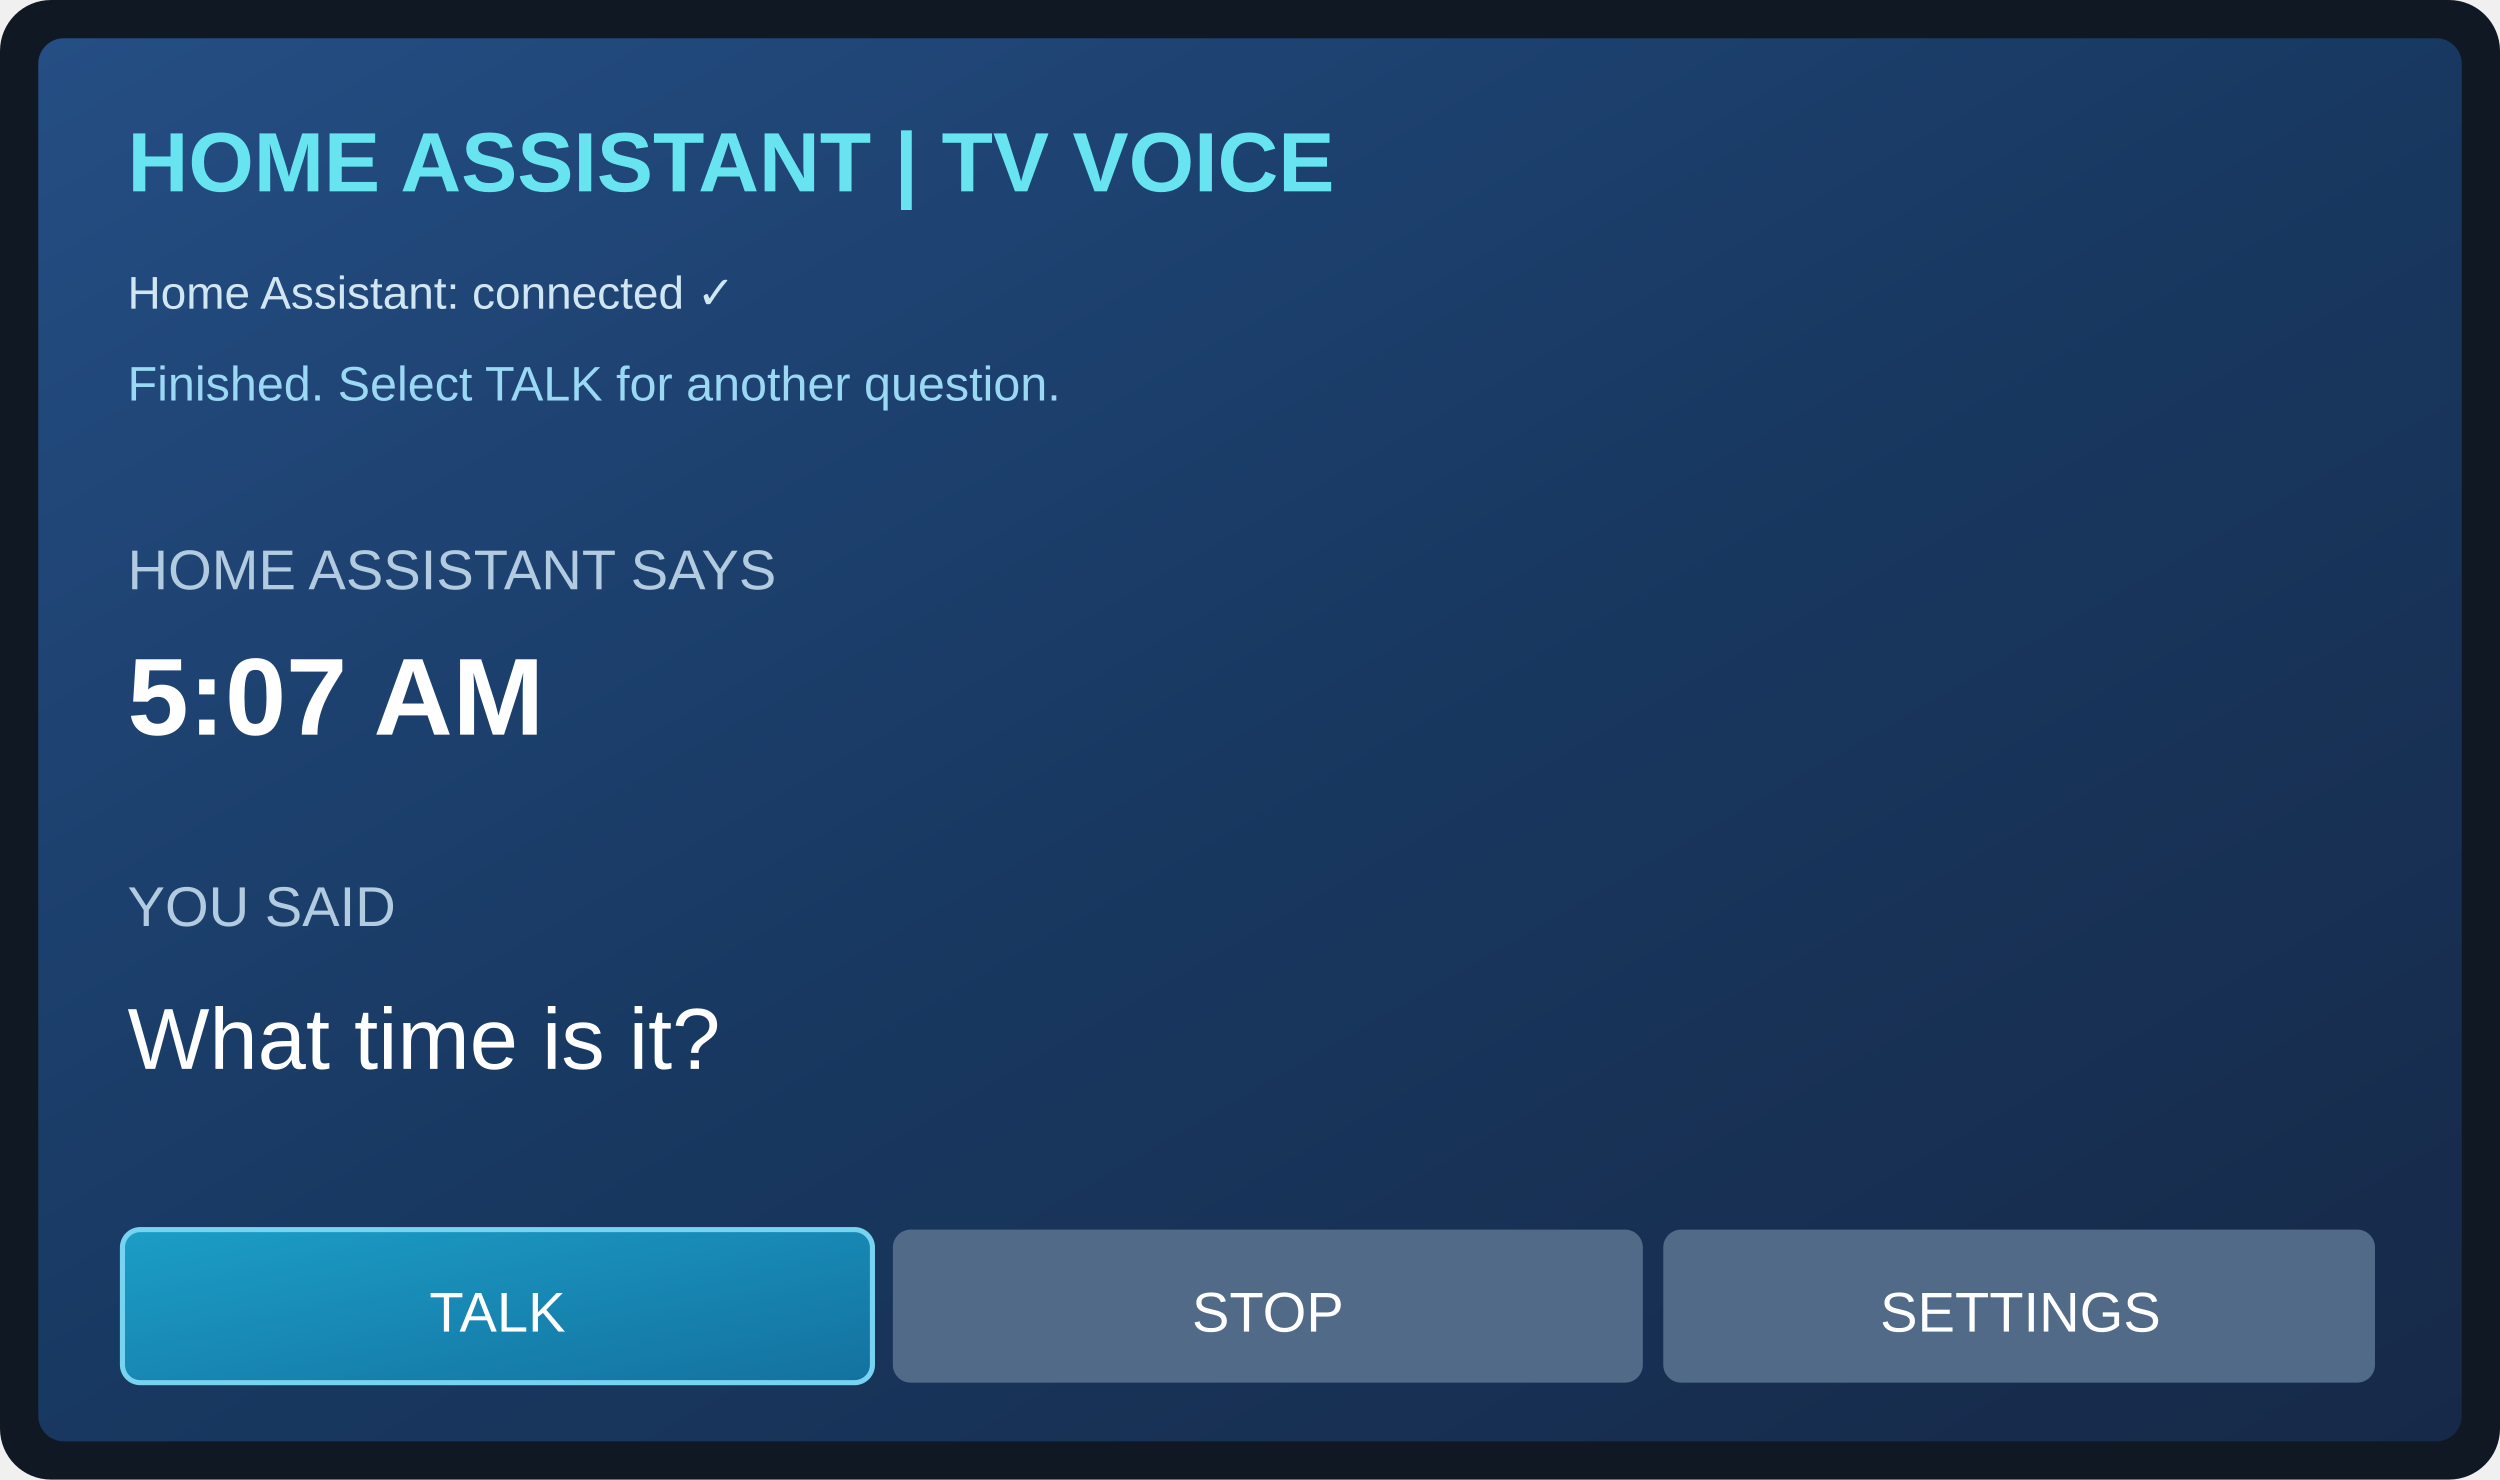
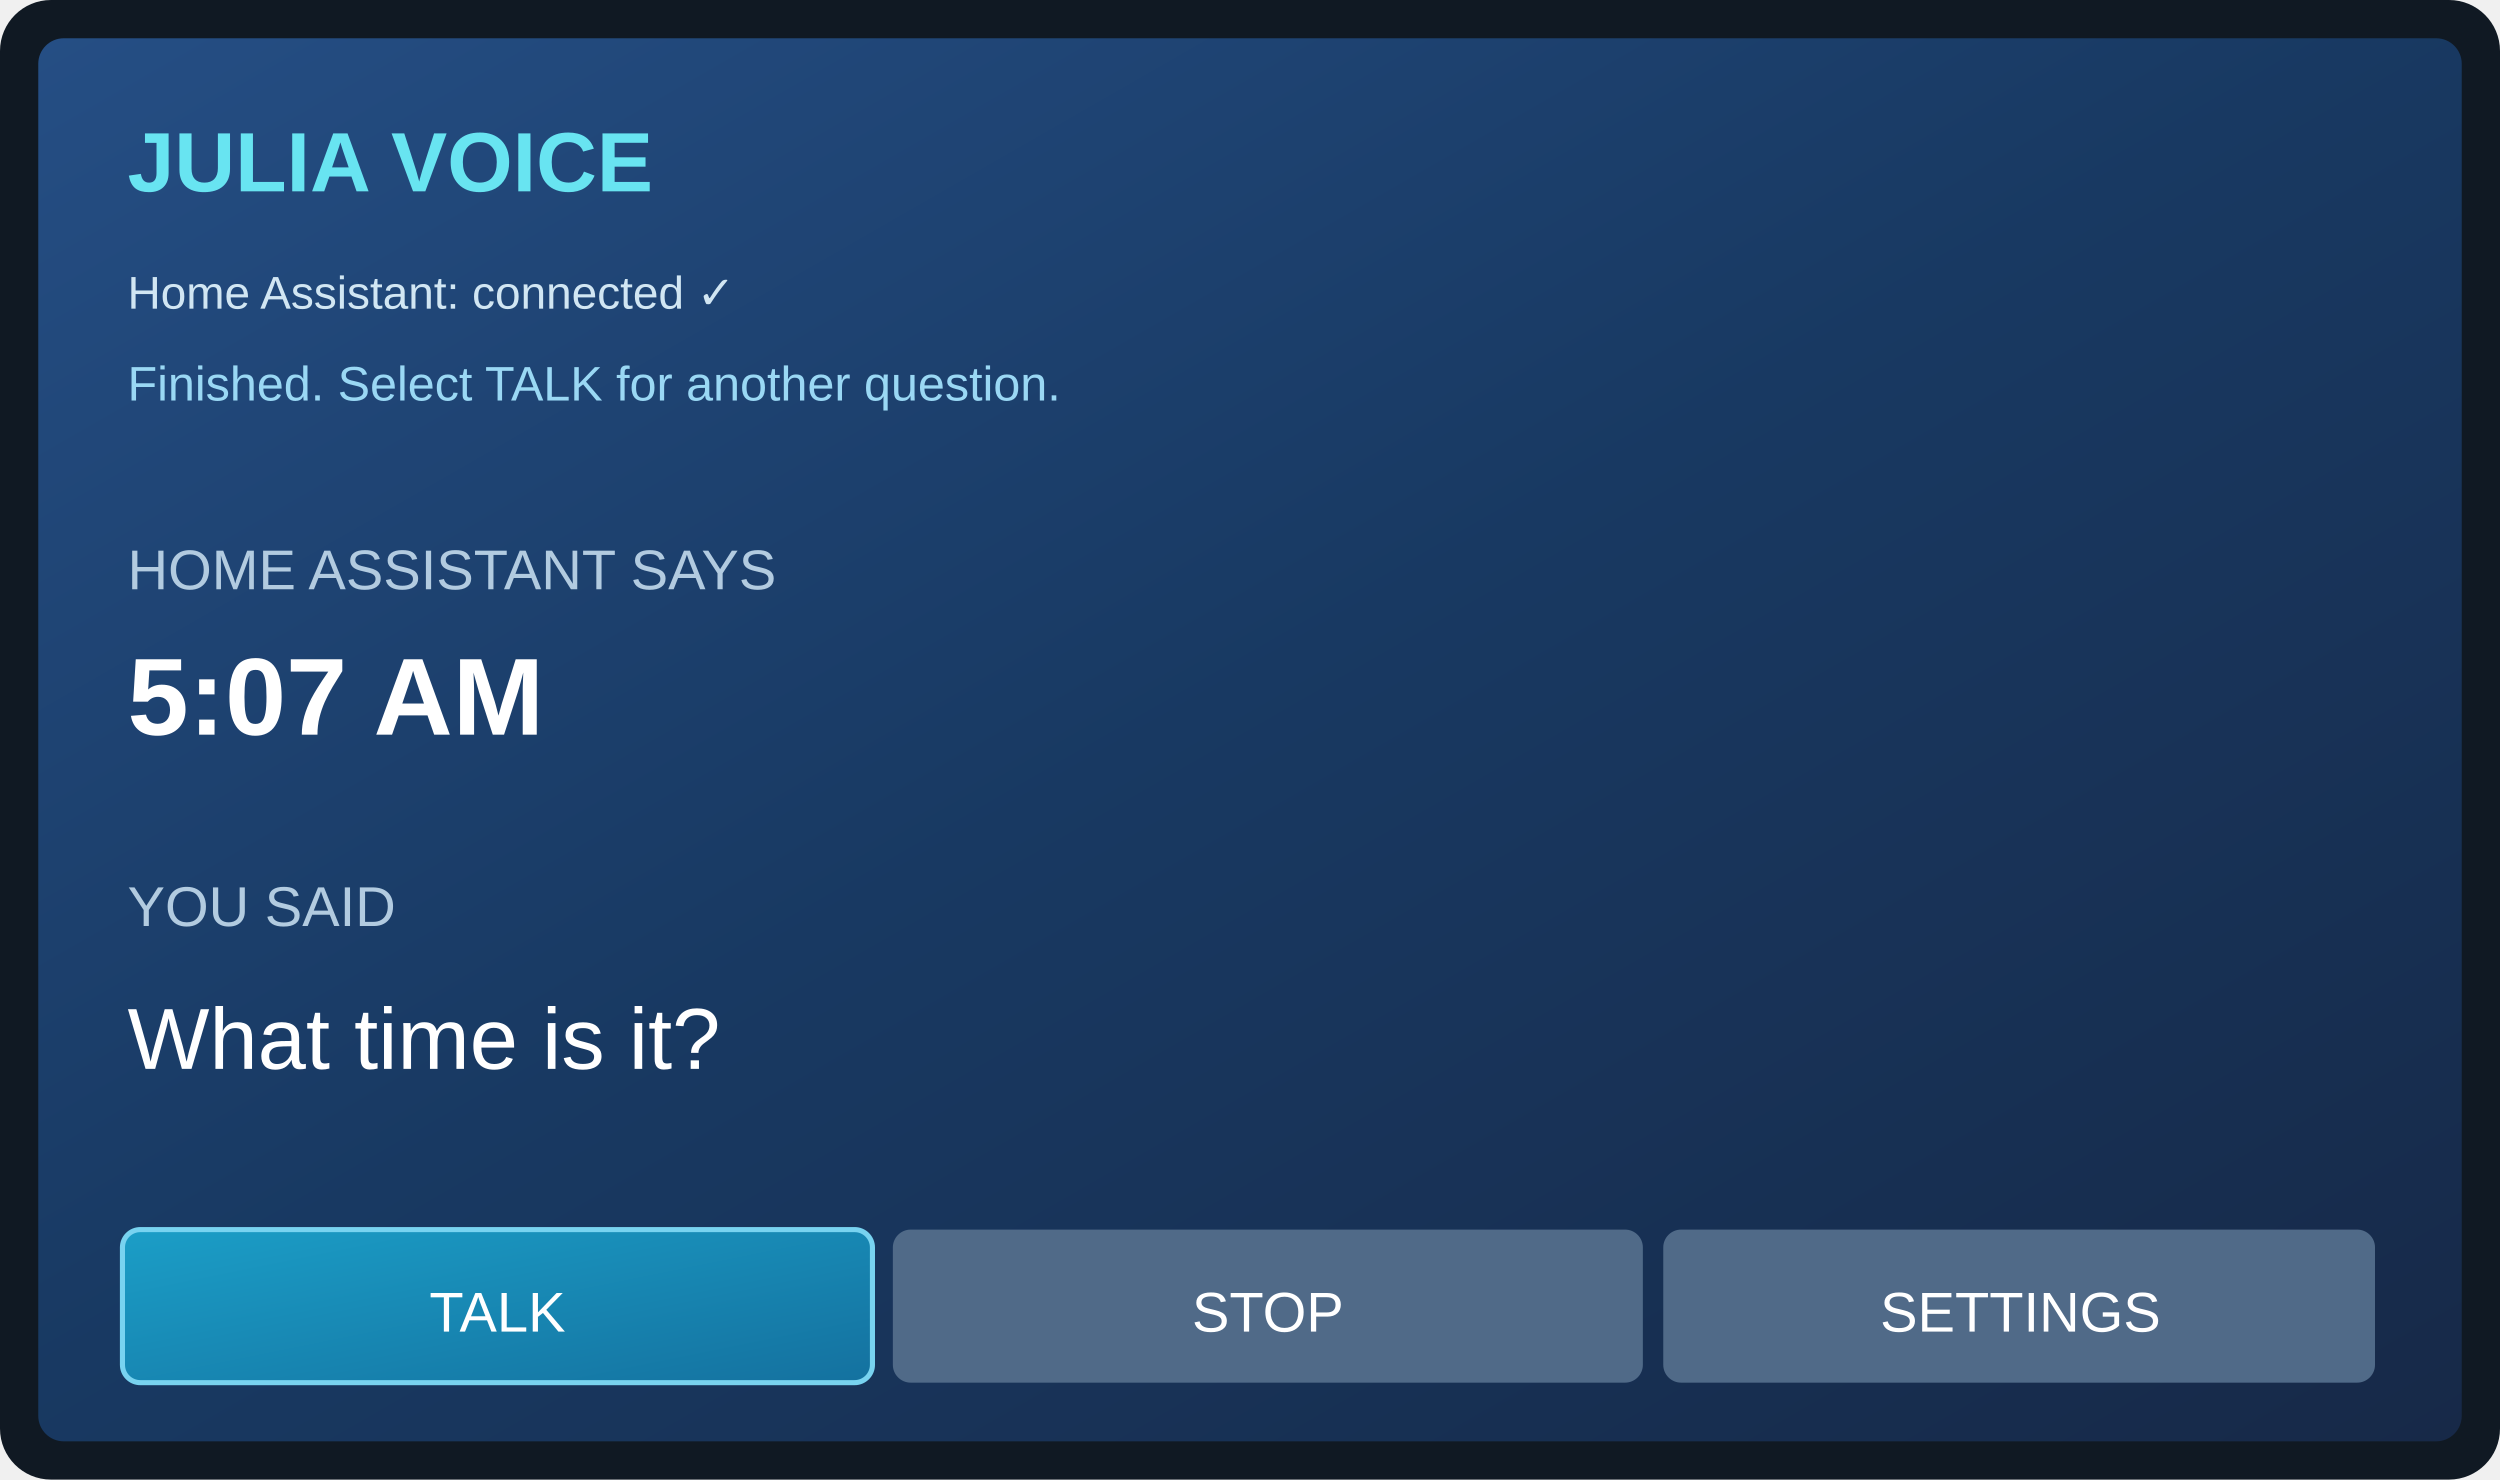
<svg xmlns="http://www.w3.org/2000/svg" viewBox="0 0 980 580" role="img" aria-labelledby="title desc">
  <defs>
    <linearGradient id="bg" x1="0" y1="0" x2="1" y2="1">
      <stop stop-color="#254e84" />
      <stop offset=".48" stop-color="#183962" />
      <stop offset="1" stop-color="#172948" />
    </linearGradient>
    <linearGradient id="button" x1="0" y1="0" x2="1" y2="1">
      <stop stop-color="#1b9ec7" />
      <stop offset="1" stop-color="#14719f" />
    </linearGradient>
  </defs>
  <rect width="980" height="580" rx="20" fill="#101923" />
  <rect x="15" y="15" width="950" height="550" rx="10" fill="url(#bg)" />
-   <text x="50" y="75" font-size="33" fill="#68e4f1" font-family="Arial, sans-serif" font-weight="700">HOME ASSISTANT  |  TV VOICE</text>
+   <text x="50" y="75" font-size="33" fill="#68e4f1" font-family="Arial, sans-serif" font-weight="700">JULIA VOICE</text>
  <text x="50" y="121" font-size="18" fill="#d1e6f3" font-family="Arial, sans-serif">Home Assistant: connected ✓</text>
  <text x="50" y="157" font-size="19" fill="#9ad8f4" font-family="Arial, sans-serif">Finished. Select TALK for another question.</text>
  <text x="50" y="231" font-size="22" fill="#b2cbe0" font-family="Arial, sans-serif">HOME ASSISTANT SAYS</text>
  <text x="50" y="288" font-size="43" fill="#ffffff" font-family="Arial, sans-serif" font-weight="700">5:07 AM</text>
  <text x="50" y="363" font-size="22" fill="#b2cbe0" font-family="Arial, sans-serif">YOU SAID</text>
  <text x="50" y="419" font-size="34" fill="#ffffff" font-family="Arial, sans-serif">What time is it?</text>
  <rect x="48" y="482" width="294" height="60" rx="7" fill="url(#button)" stroke="#78d3f0" stroke-width="2" />
  <rect x="350" y="482" width="294" height="60" rx="7" fill="#506a88" />
  <rect x="652" y="482" width="279" height="60" rx="7" fill="#506a88" />
  <text x="195" y="522" font-size="22" text-anchor="middle" fill="#ffffff" font-family="Arial, sans-serif">TALK</text>
  <text x="497" y="522" font-size="22" text-anchor="middle" fill="#ffffff" font-family="Arial, sans-serif">STOP</text>
  <text x="792" y="522" font-size="22" text-anchor="middle" fill="#ffffff" font-family="Arial, sans-serif">SETTINGS</text>
</svg>
